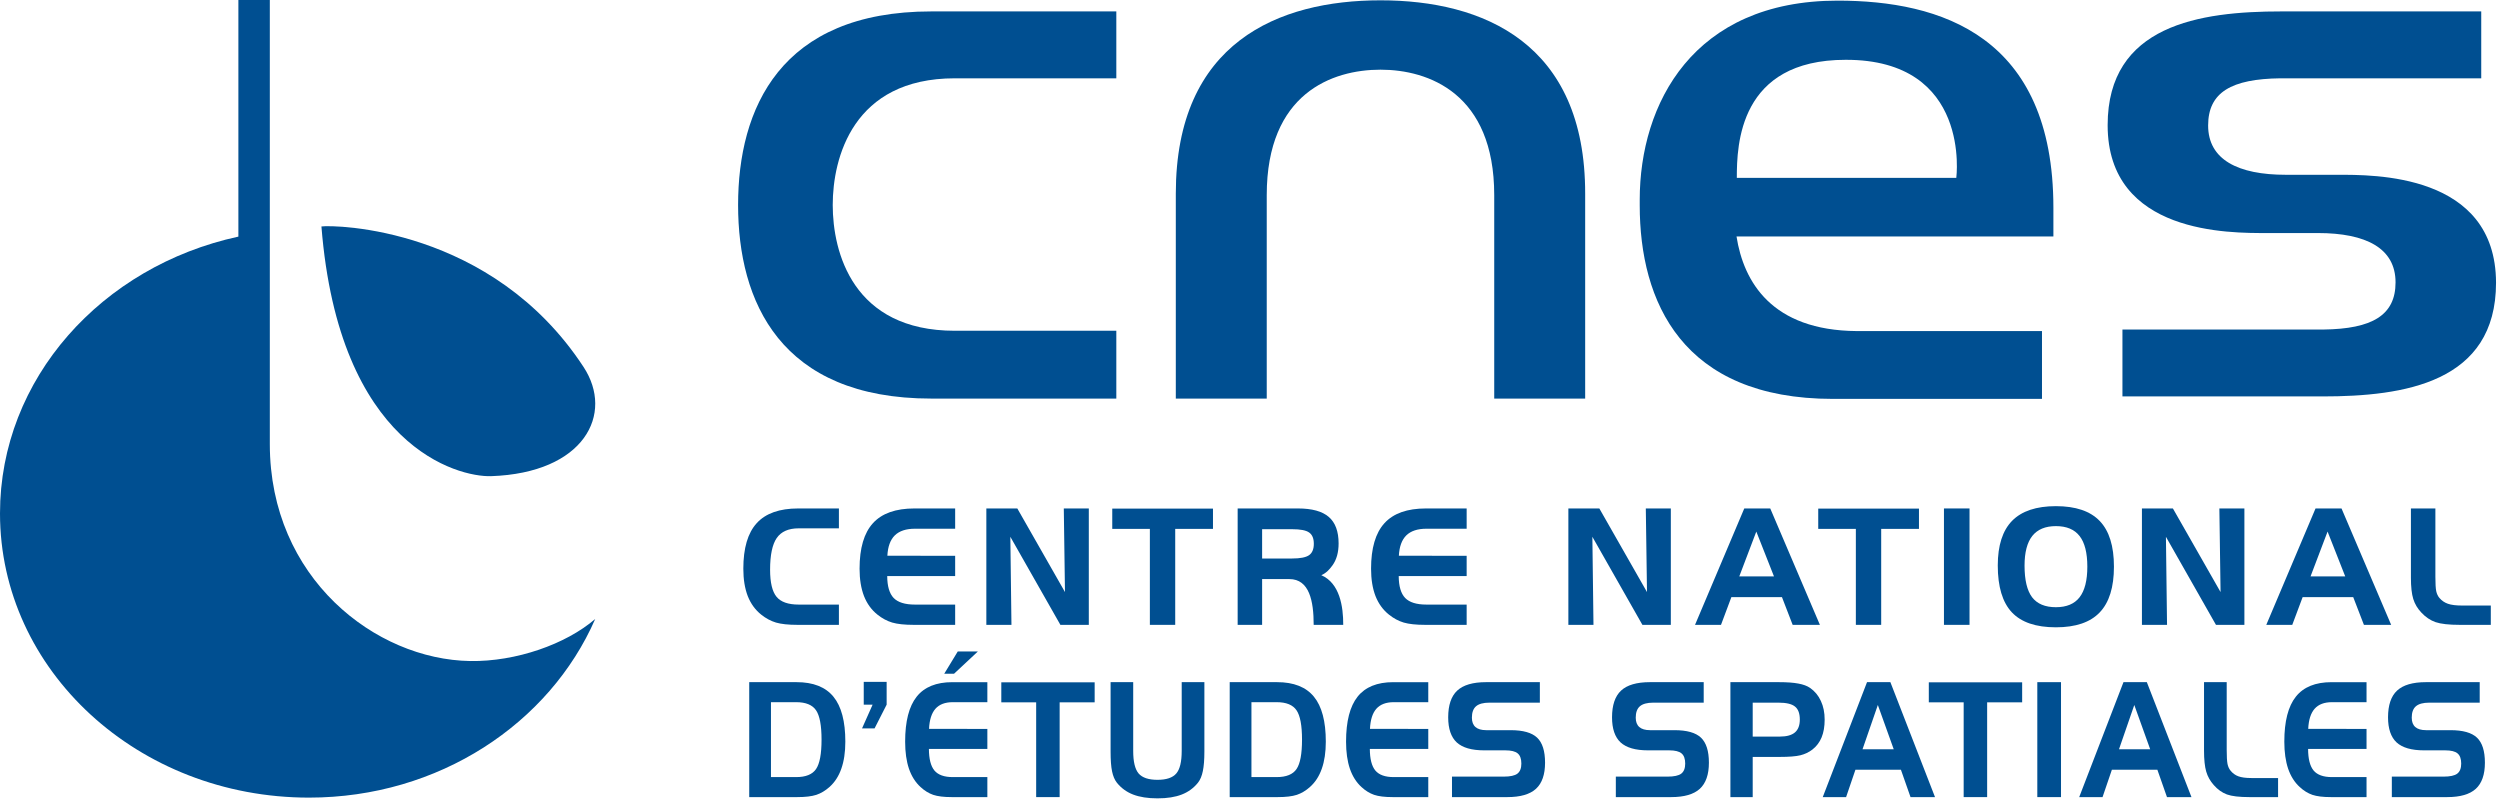
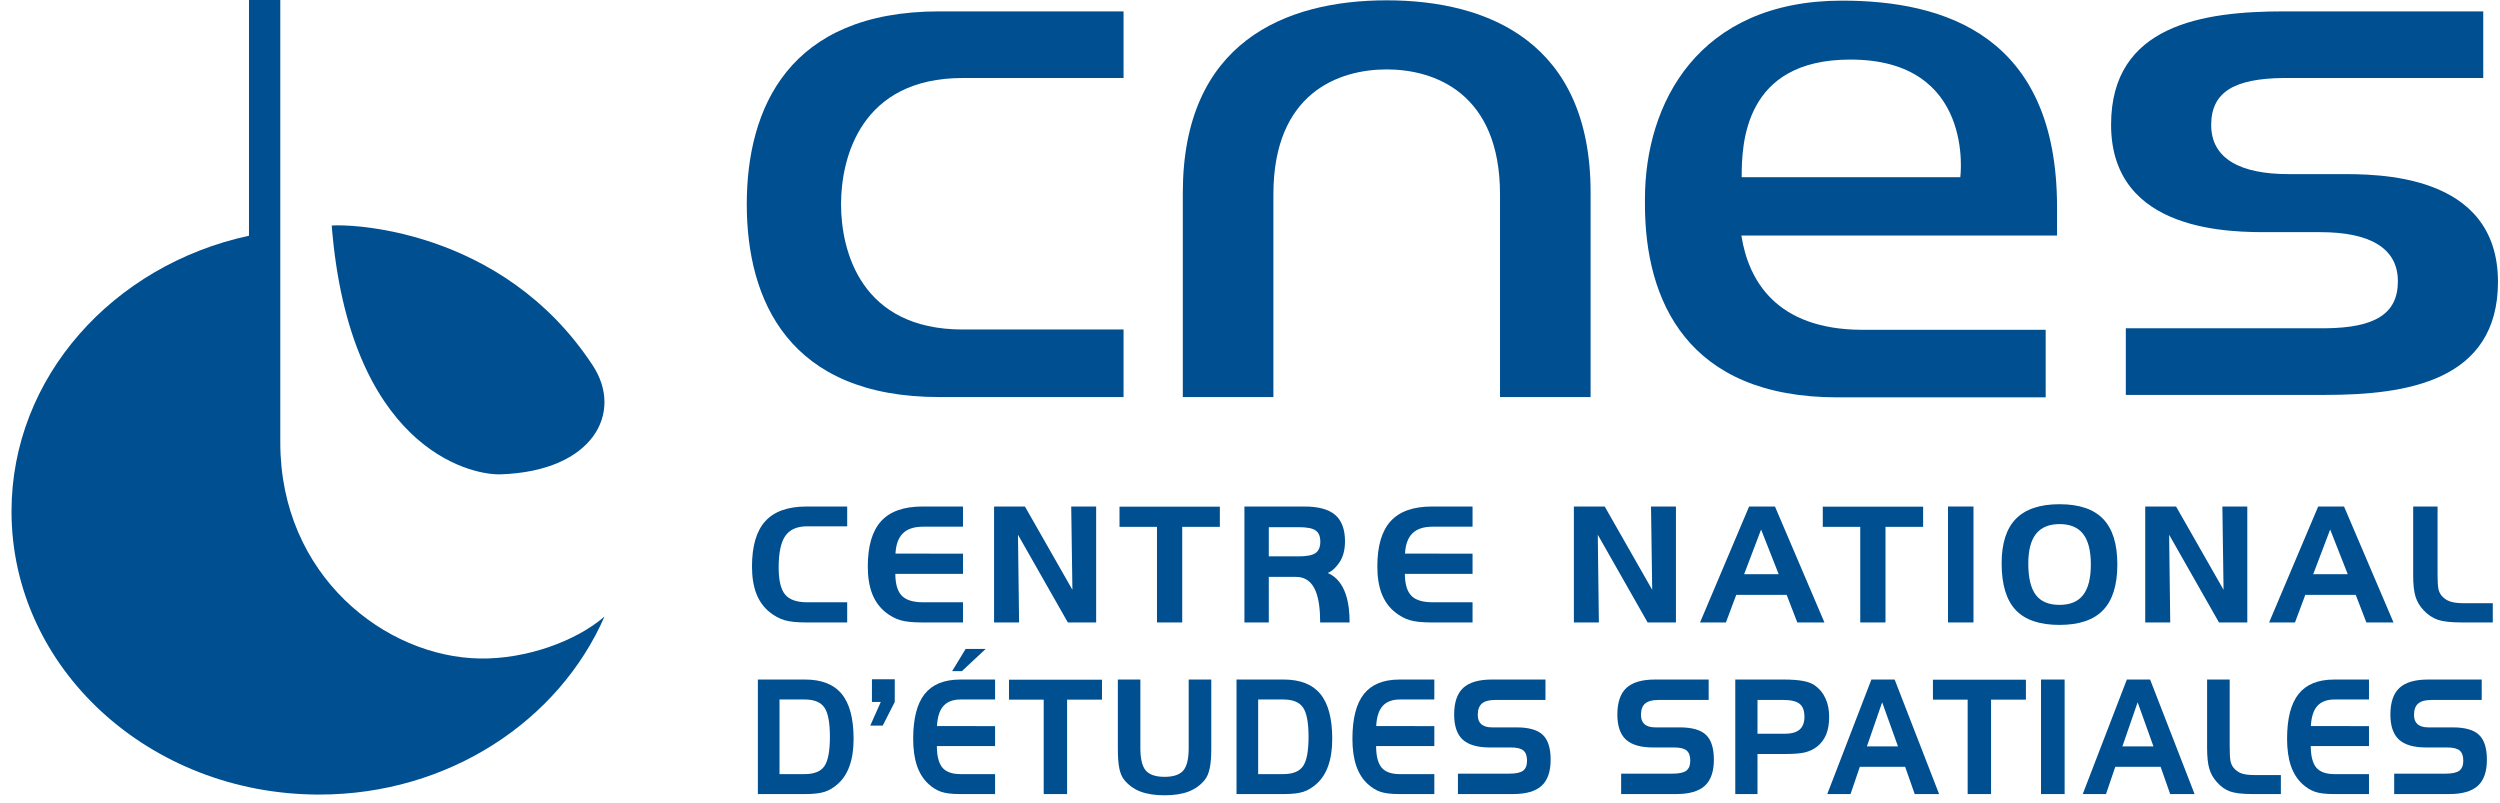
- <svg xmlns="http://www.w3.org/2000/svg" width="210" height="68" viewBox="0 0 210 68" fill="none">
-   <path d="M39.5 55.527C31.539 55.406 22.665 48.558 22.665 37.307V0H20.024V19.876C8.55 22.36 0 31.813 0 43.125C0 56.315 11.596 67 25.954 67C36.86 67 46.162 60.779 50 51.992C47.543 54.113 43.339 55.588 39.5 55.527Z" fill="#004F91" />
-   <path d="M27 19.022C28.09 18.88 41.306 19.063 49.015 30.82C51.618 34.78 49.075 39.734 41.246 39.998C38.461 40.079 28.473 37.541 27 19.022Z" fill="#004F91" />
-   <path d="M115.961 0.027C107.416 0.027 98.768 3.549 98.768 16.262V33.481H106.406V16.391C106.406 7.821 111.922 5.853 115.961 5.853C120 5.853 125.515 7.847 125.515 16.391V33.481H133.154V16.288C133.18 3.574 124.532 0.027 115.961 0.027Z" fill="#004F91" />
-   <path d="M62 17.22C62 25.299 65.521 33.481 78.235 33.481H93.771V27.784H80.203C71.632 27.784 69.949 21.182 69.949 17.22C69.949 13.284 71.632 6.578 80.203 6.578H93.771V0.959H78.235C65.521 0.959 62 9.141 62 17.22Z" fill="#004F91" />
-   <path d="M164.329 14.941H145.893C145.893 12.171 146.074 5.024 155.033 5.024C165.624 4.999 164.329 14.941 164.329 14.941ZM145.867 19.861H172.485C172.485 18.955 172.485 17.453 172.485 17.453C172.485 2.979 162.982 0.053 154.36 0.053C142.216 0.053 137.737 8.727 137.737 16.78V17.246C137.737 25.325 141.284 33.507 153.972 33.507H171.527V27.81H155.965C148.819 27.758 146.463 23.667 145.867 19.861Z" fill="#004F91" />
-   <path d="M196.307 14.682H192.008C187.995 14.682 185.483 13.414 185.483 10.54C185.483 7.743 187.451 6.63 191.542 6.578H208.424V0.959H191.62C184.784 0.959 177.042 2.099 177.042 10.514C177.042 19.706 187.348 19.576 190.403 19.576H194.701C198.741 19.576 201.226 20.845 201.226 23.719C201.226 26.49 199.258 27.629 195.167 27.681H178.285V33.3H195.09C201.925 33.3 209.667 32.16 209.667 23.745C209.641 14.527 199.336 14.682 196.307 14.682Z" fill="#004F91" />
-   <path d="M67.089 44.38C66.238 44.38 65.624 44.65 65.247 45.191C64.874 45.732 64.688 46.621 64.688 47.858C64.688 48.931 64.868 49.688 65.227 50.127C65.586 50.566 66.207 50.785 67.089 50.785H70.468V52.488H66.989C66.222 52.488 65.619 52.423 65.18 52.295C64.741 52.162 64.329 51.94 63.943 51.63C63.442 51.231 63.065 50.712 62.812 50.073C62.564 49.43 62.44 48.663 62.44 47.772C62.44 46.043 62.814 44.768 63.564 43.947C64.313 43.123 65.475 42.71 67.049 42.71H70.468V44.38H67.089Z" fill="#004F91" />
-   <path d="M76.854 44.413C76.109 44.413 75.546 44.599 75.164 44.972C74.787 45.344 74.579 45.914 74.539 46.681L80.233 46.688V48.391H74.526C74.53 49.242 74.71 49.854 75.064 50.226C75.424 50.599 76.02 50.785 76.854 50.785H80.233V52.488H76.754C75.987 52.488 75.384 52.423 74.945 52.295C74.506 52.162 74.093 51.94 73.708 51.63C73.207 51.231 72.83 50.712 72.577 50.073C72.329 49.43 72.204 48.663 72.204 47.772C72.204 46.043 72.579 44.768 73.328 43.947C74.078 43.123 75.24 42.71 76.814 42.71H80.233V44.413L76.854 44.413Z" fill="#004F91" />
-   <path d="M82.853 42.71H85.454L89.458 49.734L89.359 42.71H91.46V52.488H89.073L84.869 45.091L84.962 52.488H82.853V42.71Z" fill="#004F91" />
-   <path d="M96.589 44.426H93.43V42.723H101.89V44.426H98.718V52.488H96.589V44.426Z" fill="#004F91" />
-   <path d="M108.539 44.453H106.018V46.914H108.539C109.222 46.914 109.696 46.821 109.962 46.635C110.228 46.448 110.361 46.129 110.361 45.677C110.361 45.229 110.23 44.914 109.969 44.732C109.712 44.546 109.235 44.453 108.539 44.453ZM103.963 42.71H109.024C110.204 42.71 111.069 42.947 111.618 43.422C112.168 43.896 112.443 44.639 112.443 45.65C112.443 46.4 112.272 47.011 111.931 47.486C111.688 47.828 111.389 48.149 110.99 48.316C112.541 48.983 112.84 50.961 112.831 52.488H110.349C110.349 50.494 109.99 48.643 108.305 48.643H106.018V52.488H103.963V42.71Z" fill="#004F91" />
-   <path d="M119.82 44.413C119.075 44.413 118.512 44.599 118.13 44.972C117.753 45.344 117.545 45.914 117.505 46.681L123.199 46.688V48.391H117.492C117.496 49.242 117.676 49.854 118.031 50.226C118.39 50.599 118.986 50.785 119.82 50.785H123.199V52.488H119.72C118.953 52.488 118.35 52.423 117.911 52.295C117.472 52.162 117.059 51.94 116.674 51.63C116.173 51.231 115.796 50.712 115.543 50.073C115.295 49.43 115.17 48.663 115.17 47.772C115.17 46.043 115.545 44.768 116.294 43.947C117.044 43.123 118.206 42.71 119.78 42.71H123.199V44.413L119.82 44.413Z" fill="#004F91" />
-   <path d="M131.743 42.71H134.344L138.348 49.734L138.248 42.71H140.35V52.488H137.962L133.759 45.091L133.852 52.488H131.743V42.71Z" fill="#004F91" />
-   <path d="M147.53 44.652L146.1 48.417H149.014L147.53 44.652ZM146.519 42.71H148.701L152.871 52.488H150.583L149.685 50.16H145.435L144.564 52.488H142.382L146.519 42.71Z" fill="#004F91" />
-   <path d="M155.892 44.426H152.732V42.723H161.193V44.426H158.02V52.488H155.892V44.426Z" fill="#004F91" />
-   <path d="M165.44 52.488H163.292V42.71H165.44V52.488Z" fill="#004F91" />
-   <path d="M167.813 47.499C167.813 45.819 168.215 44.568 169.017 43.748C169.824 42.928 171.05 42.517 172.696 42.517C174.354 42.517 175.58 42.932 176.374 43.761C177.172 44.59 177.571 45.87 177.571 47.599C177.571 49.328 177.172 50.61 176.374 51.444C175.58 52.277 174.354 52.694 172.696 52.694C171.019 52.694 169.787 52.275 168.997 51.437C168.208 50.599 167.813 49.286 167.813 47.499ZM172.696 44.194C171.813 44.194 171.152 44.468 170.713 45.018C170.279 45.568 170.062 46.4 170.062 47.513C170.062 48.719 170.272 49.603 170.694 50.166C171.119 50.725 171.787 51.005 172.696 51.005C173.591 51.005 174.254 50.727 174.684 50.173C175.119 49.614 175.336 48.756 175.336 47.599C175.336 46.437 175.119 45.579 174.684 45.025C174.254 44.471 173.591 44.194 172.696 44.194Z" fill="#004F91" />
-   <path d="M179.922 42.71H182.523L186.527 49.734L186.427 42.71H188.529V52.488H186.141L181.938 45.091L182.031 52.488H179.922V42.71Z" fill="#004F91" />
-   <path d="M195.516 44.652L194.086 48.417H196.999L195.516 44.652ZM194.505 42.71H196.687L200.857 52.488H198.569L197.671 50.16H193.421L192.55 52.488H190.368L194.505 42.71Z" fill="#004F91" />
-   <path d="M206.627 52.488C205.714 52.488 205.035 52.412 204.592 52.262C204.148 52.106 203.752 51.84 203.401 51.463C203.078 51.126 202.849 50.745 202.716 50.319C202.583 49.894 202.517 49.295 202.517 48.523V42.71H204.572V48.457C204.572 49.029 204.596 49.432 204.645 49.668C204.698 49.898 204.787 50.084 204.911 50.226C205.106 50.457 205.346 50.621 205.629 50.718C205.913 50.816 206.306 50.865 206.807 50.865H209.228V52.488H206.627Z" fill="#004F91" />
-   <path d="M66.877 58.983H64.761V65.276H66.877C67.684 65.276 68.242 65.05 68.549 64.599C68.856 64.148 69.01 63.325 69.01 62.129C69.01 60.938 68.856 60.117 68.549 59.666C68.242 59.211 67.684 58.983 66.877 58.983ZM62.935 57.301H66.912C68.311 57.301 69.343 57.709 70.009 58.523C70.675 59.333 71.008 60.592 71.008 62.3C71.008 63.18 70.895 63.938 70.671 64.573C70.45 65.203 70.117 65.716 69.672 66.11C69.329 66.416 68.963 66.635 68.573 66.767C68.183 66.894 67.647 66.957 66.965 66.957H62.935V57.301Z" fill="#004F91" />
-   <path d="M72.554 57.278H74.478V59.19L73.464 61.184H72.412L73.3 59.19H72.554V57.278Z" fill="#004F91" />
-   <path d="M80.454 54.721H82.142L80.14 56.593H79.316L80.454 54.721Z" fill="#004F91" />
-   <path d="M80.031 58.983C79.39 58.983 78.906 59.167 78.578 59.535C78.254 59.903 78.074 60.465 78.04 61.223L82.938 61.23V62.911H78.028C78.032 63.752 78.187 64.356 78.492 64.724C78.801 65.092 79.314 65.276 80.031 65.276H82.938V66.957H79.945C79.285 66.957 78.767 66.894 78.389 66.767C78.011 66.636 77.657 66.417 77.325 66.11C76.894 65.716 76.57 65.204 76.352 64.573C76.138 63.938 76.032 63.181 76.032 62.3C76.032 60.593 76.354 59.334 76.999 58.523C77.643 57.709 78.643 57.302 79.997 57.302H82.938V58.983L80.031 58.983Z" fill="#004F91" />
-   <path d="M87.038 58.996H84.11V57.315H91.951V58.996H89.01V66.957H87.038V58.996Z" fill="#004F91" />
-   <path d="M95.189 57.301V63.082C95.189 63.984 95.341 64.614 95.645 64.974C95.953 65.328 96.481 65.505 97.229 65.505C97.977 65.505 98.503 65.328 98.807 64.974C99.111 64.619 99.263 63.988 99.263 63.082V57.301H101.168V63.134C101.168 63.817 101.125 64.363 101.039 64.77C100.957 65.177 100.823 65.499 100.638 65.735C100.276 66.191 99.82 66.526 99.27 66.74C98.723 66.955 98.043 67.062 97.229 67.062C96.416 67.062 95.731 66.955 95.177 66.74C94.626 66.526 94.17 66.191 93.808 65.735C93.627 65.503 93.496 65.19 93.414 64.796C93.331 64.402 93.29 63.848 93.29 63.134V57.301H95.189Z" fill="#004F91" />
-   <path d="M129.348 59.023H125.106C124.6 59.023 124.228 59.123 123.99 59.325C123.756 59.526 123.639 59.846 123.639 60.284C123.639 60.634 123.739 60.897 123.941 61.072C124.142 61.247 124.442 61.334 124.841 61.334H126.894C127.938 61.334 128.68 61.545 129.12 61.965C129.563 62.386 129.785 63.086 129.785 64.067C129.785 65.061 129.531 65.792 129.021 66.261C128.511 66.725 127.71 66.957 126.617 66.957H121.967V65.236H126.315C126.857 65.236 127.24 65.153 127.461 64.987C127.683 64.816 127.794 64.536 127.794 64.146C127.794 63.743 127.692 63.456 127.486 63.285C127.285 63.115 126.937 63.029 126.444 63.029H124.662C123.618 63.029 122.854 62.808 122.369 62.366C121.888 61.919 121.648 61.216 121.648 60.257C121.648 59.233 121.9 58.484 122.406 58.011C122.916 57.538 123.723 57.301 124.828 57.301H129.348V59.023Z" fill="#004F91" />
-   <path d="M145.354 57.301H149.421C150.108 57.301 150.656 57.341 151.064 57.42C151.472 57.494 151.798 57.615 152.04 57.781C152.444 58.061 152.749 58.429 152.955 58.885C153.166 59.336 153.271 59.857 153.271 60.448C153.271 61.026 153.186 61.523 153.016 61.939C152.846 62.35 152.588 62.692 152.24 62.964C151.949 63.187 151.614 63.347 151.234 63.443C150.858 63.535 150.28 63.581 149.5 63.581H147.227V66.957H145.354V57.301ZM149.397 59.023H147.227V61.873H149.512C150.078 61.873 150.498 61.757 150.773 61.525C151.048 61.289 151.185 60.929 151.185 60.448C151.185 59.931 151.05 59.566 150.779 59.351C150.513 59.132 150.052 59.023 149.397 59.023Z" fill="#004F91" />
-   <path d="M157.739 59.219L156.453 62.937H159.073L157.739 59.219ZM156.83 57.301H158.792L162.541 66.957H160.484L159.677 64.658H155.856L155.072 66.957H153.111L156.83 57.301Z" fill="#004F91" />
-   <path d="M164.948 58.996H162.02V57.315H169.861V58.996H166.92V66.957H164.948V58.996Z" fill="#004F91" />
-   <path d="M173.125 66.957H171.134V57.301H173.125V66.957Z" fill="#004F91" />
-   <path d="M188.948 66.957C188.101 66.957 187.473 66.883 187.062 66.734C186.651 66.581 186.283 66.318 185.958 65.946C185.658 65.613 185.447 65.236 185.323 64.816C185.2 64.395 185.138 63.804 185.138 63.042V57.301H187.043V62.977C187.043 63.542 187.066 63.94 187.111 64.172C187.16 64.4 187.243 64.584 187.358 64.724C187.538 64.952 187.76 65.114 188.023 65.21C188.286 65.306 188.65 65.355 189.114 65.355H191.358V66.957H188.948Z" fill="#004F91" />
-   <path d="M117.069 58.983C116.428 58.983 115.943 59.167 115.615 59.535C115.291 59.903 115.112 60.465 115.078 61.223L119.975 61.23V62.911H115.066C115.07 63.752 115.224 64.356 115.53 64.724C115.839 65.092 116.352 65.276 117.069 65.276H119.975V66.957H116.983C116.323 66.957 115.804 66.894 115.427 66.767C115.049 66.636 114.694 66.417 114.362 66.11C113.931 65.716 113.607 65.204 113.39 64.573C113.176 63.938 113.069 63.181 113.069 62.3C113.069 60.593 113.392 59.334 114.036 58.523C114.681 57.709 115.68 57.302 117.034 57.302H119.975V58.983L117.069 58.983Z" fill="#004F91" />
-   <path d="M143.111 59.023H138.869C138.363 59.023 137.991 59.123 137.753 59.325C137.519 59.526 137.402 59.846 137.402 60.284C137.402 60.634 137.502 60.897 137.704 61.072C137.905 61.247 138.205 61.334 138.604 61.334H140.657C141.701 61.334 142.443 61.545 142.883 61.965C143.326 62.386 143.548 63.086 143.548 64.067C143.548 65.061 143.294 65.792 142.784 66.261C142.274 66.725 141.473 66.957 140.38 66.957H135.73V65.236H140.078C140.62 65.236 141.002 65.153 141.224 64.987C141.446 64.816 141.557 64.536 141.557 64.146C141.557 63.743 141.455 63.456 141.249 63.285C141.048 63.115 140.7 63.029 140.207 63.029H138.425C137.381 63.029 136.617 62.808 136.132 62.366C135.651 61.919 135.411 61.216 135.411 60.257C135.411 59.233 135.663 58.484 136.169 58.011C136.678 57.538 137.486 57.301 138.591 57.301H143.111V59.023Z" fill="#004F91" />
-   <path d="M107.237 58.983H105.121V65.276H107.237C108.045 65.276 108.602 65.05 108.909 64.599C109.217 64.148 109.37 63.325 109.37 62.129C109.37 60.938 109.217 60.117 108.909 59.666C108.602 59.211 108.045 58.983 107.237 58.983ZM103.295 57.301H107.272C108.671 57.301 109.703 57.709 110.369 58.523C111.035 59.333 111.368 60.592 111.368 62.3C111.368 63.18 111.256 63.938 111.031 64.573C110.81 65.203 110.478 65.716 110.032 66.11C109.69 66.416 109.323 66.635 108.933 66.767C108.543 66.894 108.007 66.957 107.326 66.957H103.295V57.301Z" fill="#004F91" />
-   <path d="M179.281 59.219L177.996 62.937H180.615L179.281 59.219ZM178.372 57.301H180.334L184.083 66.957H182.026L181.219 64.658H177.398L176.614 66.957H174.653L178.372 57.301Z" fill="#004F91" />
-   <path d="M195.882 58.983C195.241 58.983 194.757 59.167 194.429 59.535C194.105 59.903 193.925 60.465 193.891 61.223L198.789 61.23V62.911H193.88C193.883 63.752 194.038 64.356 194.343 64.724C194.652 65.092 195.165 65.276 195.882 65.276H198.789V66.957H195.796C195.136 66.957 194.618 66.894 194.24 66.767C193.862 66.636 193.508 66.417 193.176 66.11C192.745 65.716 192.421 65.204 192.203 64.573C191.99 63.938 191.883 63.181 191.883 62.3C191.883 60.593 192.205 59.334 192.85 58.523C193.494 57.709 194.494 57.302 195.848 57.302H198.789V58.983L195.882 58.983Z" fill="#004F91" />
-   <path d="M208.295 59.023H204.053C203.547 59.023 203.176 59.123 202.937 59.325C202.703 59.526 202.586 59.846 202.586 60.284C202.586 60.634 202.686 60.897 202.888 61.072C203.089 61.247 203.389 61.334 203.788 61.334H205.841C206.885 61.334 207.627 61.545 208.067 61.965C208.511 62.386 208.732 63.086 208.732 64.067C208.732 65.061 208.478 65.792 207.968 66.261C207.458 66.725 206.657 66.957 205.564 66.957H200.914V65.236H205.262C205.804 65.236 206.187 65.153 206.408 64.987C206.63 64.816 206.741 64.536 206.741 64.146C206.741 63.743 206.639 63.456 206.433 63.285C206.232 63.115 205.885 63.029 205.391 63.029H203.609C202.565 63.029 201.801 62.808 201.316 62.366C200.835 61.919 200.595 61.216 200.595 60.257C200.595 59.233 200.847 58.484 201.353 58.011C201.863 57.538 202.67 57.301 203.776 57.301H208.295V59.023Z" fill="#004F91" />
+ <svg xmlns="http://www.w3.org/2000/svg" width="162" height="52" viewBox="0 0 162 52" fill="none">
+   <path d="M31.101 42.671C24.983 42.578 18.163 37.316 18.163 28.67V0H16.134V15.274C7.316 17.183 0.746 24.448 0.746 33.14C0.746 43.276 9.658 51.488 20.691 51.488C29.072 51.488 36.22 46.707 39.17 39.955C37.281 41.584 34.051 42.718 31.101 42.671Z" fill="#004F91" />
+   <path d="M21.495 14.618C22.332 14.509 32.489 14.649 38.412 23.684C40.413 26.727 38.459 30.535 32.442 30.737C30.302 30.8 22.627 28.849 21.495 14.618Z" fill="#004F91" />
+   <path d="M89.859 0.021C83.292 0.021 76.646 2.727 76.646 12.497V25.729H82.516V12.597C82.516 6.01 86.754 4.498 89.859 4.498C92.963 4.498 97.201 6.03 97.201 12.597V25.729H103.071V12.517C103.091 2.747 96.445 0.021 89.859 0.021Z" fill="#004F91" />
+   <path d="M48.391 13.233C48.391 19.441 51.097 25.729 60.867 25.729H72.806V21.351H62.38C55.793 21.351 54.5 16.277 54.5 13.233C54.5 10.209 55.793 5.055 62.38 5.055H72.806V0.737H60.867C51.097 0.737 48.391 7.025 48.391 13.233Z" fill="#004F91" />
+   <path d="M127.028 11.482H112.861C112.861 9.353 113 3.861 119.885 3.861C128.023 3.841 127.028 11.482 127.028 11.482ZM112.841 15.262H133.296C133.296 14.566 133.296 13.412 133.296 13.412C133.296 2.289 125.993 0.041 119.367 0.041C110.035 0.041 106.593 6.706 106.593 12.895V13.253C106.593 19.461 109.319 25.749 119.069 25.749H132.56V21.371H120.601C115.109 21.331 113.298 18.188 112.841 15.262Z" fill="#004F91" />
+   <path d="M151.602 11.283H148.299C145.215 11.283 143.285 10.308 143.285 8.099C143.285 5.95 144.797 5.095 147.941 5.055H160.914V0.737H148C142.747 0.737 136.798 1.613 136.798 8.079C136.798 15.143 144.717 15.044 147.065 15.044H150.368C153.472 15.044 155.383 16.019 155.383 18.227C155.383 20.357 153.87 21.232 150.726 21.272H137.753V25.59H150.667C155.92 25.59 161.869 24.714 161.869 18.247C161.849 11.164 153.93 11.283 151.602 11.283Z" fill="#004F91" />
+   <path d="M52.302 34.105C51.648 34.105 51.176 34.312 50.886 34.728C50.6 35.144 50.457 35.827 50.457 36.778C50.457 37.602 50.595 38.183 50.871 38.521C51.147 38.858 51.624 39.027 52.302 39.027H54.898V40.335H52.225C51.636 40.335 51.172 40.286 50.835 40.187C50.498 40.085 50.181 39.914 49.884 39.676C49.499 39.369 49.209 38.971 49.015 38.48C48.824 37.986 48.729 37.396 48.729 36.711C48.729 35.382 49.017 34.403 49.593 33.772C50.169 33.138 51.062 32.822 52.271 32.822H54.898V34.105H52.302Z" fill="#004F91" />
+   <path d="M59.806 34.13C59.233 34.13 58.8 34.273 58.508 34.559C58.218 34.846 58.058 35.283 58.027 35.873L62.402 35.878V37.187H58.017C58.02 37.841 58.158 38.311 58.431 38.597C58.707 38.884 59.165 39.027 59.806 39.027H62.402V40.335H59.729C59.14 40.335 58.676 40.286 58.339 40.187C58.002 40.085 57.685 39.914 57.388 39.676C57.003 39.369 56.713 38.971 56.519 38.48C56.328 37.986 56.233 37.396 56.233 36.711C56.233 35.382 56.521 34.403 57.097 33.772C57.673 33.138 58.565 32.822 59.775 32.822H62.402V34.13L59.806 34.13Z" fill="#004F91" />
+   <path d="M64.416 32.822H66.415L69.492 38.219L69.415 32.822H71.031V40.335H69.196L65.965 34.651L66.037 40.335H64.416V32.822Z" fill="#004F91" />
+   <path d="M74.972 34.14H72.544V32.832H79.046V34.14H76.608V40.335H74.972V34.14Z" fill="#004F91" />
+   <path d="M84.155 34.161H82.218V36.052H84.155C84.68 36.052 85.044 35.98 85.249 35.837C85.453 35.694 85.556 35.449 85.556 35.101C85.556 34.757 85.455 34.515 85.254 34.375C85.056 34.232 84.69 34.161 84.155 34.161ZM80.638 32.822H84.528C85.435 32.822 86.099 33.004 86.522 33.368C86.944 33.733 87.156 34.304 87.156 35.081C87.156 35.657 87.024 36.127 86.762 36.492C86.575 36.754 86.346 37.001 86.039 37.129C87.231 37.642 87.46 39.162 87.453 40.335H85.546C85.546 38.803 85.27 37.381 83.976 37.381H82.218V40.335H80.638V32.822Z" fill="#004F91" />
+   <path d="M92.824 34.13C92.251 34.13 91.819 34.273 91.526 34.559C91.236 34.846 91.076 35.283 91.045 35.873L95.421 35.878V37.187H91.035C91.038 37.841 91.176 38.311 91.449 38.597C91.725 38.884 92.183 39.027 92.824 39.027H95.421V40.335H92.747C92.158 40.335 91.694 40.286 91.357 40.187C91.019 40.085 90.703 39.914 90.406 39.676C90.021 39.369 89.731 38.971 89.537 38.48C89.346 37.986 89.251 37.396 89.251 36.711C89.251 35.382 89.539 34.403 90.115 33.772C90.691 33.138 91.584 32.822 92.793 32.822H95.421V34.13L92.824 34.13Z" fill="#004F91" />
+   <path d="M101.987 32.822H103.985L107.062 38.219L106.986 32.822H108.601V40.335H106.766L103.536 34.651L103.607 40.335H101.987V32.822Z" fill="#004F91" />
+   <path d="M114.119 34.314L113.02 37.207H115.259L114.119 34.314ZM113.342 32.822H115.018L118.223 40.335H116.465L115.775 38.546H112.509L111.839 40.335H110.163L113.342 32.822Z" fill="#004F91" />
+   <path d="M120.544 34.14H118.116V32.832H124.618V34.14H122.18V40.335H120.544V34.14Z" fill="#004F91" />
+   <path d="M127.882 40.335H126.231V32.822H127.882V40.335Z" fill="#004F91" />
+   <path d="M129.706 36.502C129.706 35.21 130.014 34.249 130.631 33.619C131.251 32.989 132.193 32.673 133.458 32.673C134.732 32.673 135.674 32.992 136.284 33.629C136.898 34.266 137.204 35.249 137.204 36.578C137.204 37.907 136.898 38.892 136.284 39.533C135.674 40.173 134.732 40.494 133.458 40.494C132.17 40.494 131.222 40.172 130.616 39.528C130.009 38.884 129.706 37.875 129.706 36.502ZM133.458 33.961C132.779 33.961 132.272 34.173 131.934 34.595C131.6 35.018 131.433 35.657 131.433 36.512C131.433 37.439 131.595 38.119 131.919 38.551C132.246 38.981 132.759 39.196 133.458 39.196C134.146 39.196 134.655 38.983 134.986 38.557C135.32 38.127 135.487 37.468 135.487 36.578C135.487 35.686 135.32 35.026 134.986 34.6C134.655 34.174 134.146 33.961 133.458 33.961Z" fill="#004F91" />
+   <path d="M139.011 32.822H141.009L144.086 38.219L144.01 32.822H145.625V40.335H143.79L140.56 34.651L140.631 40.335H139.011V32.822Z" fill="#004F91" />
+   <path d="M150.995 34.314L149.896 37.207H152.134L150.995 34.314ZM150.218 32.822H151.894L155.099 40.335H153.341L152.651 38.546H149.384L148.715 40.335H147.038L150.218 32.822Z" fill="#004F91" />
+   <path d="M159.533 40.335C158.831 40.335 158.31 40.277 157.969 40.161C157.628 40.042 157.323 39.838 157.054 39.548C156.805 39.289 156.63 38.996 156.528 38.669C156.425 38.342 156.374 37.882 156.374 37.289V32.822H157.954V37.238C157.954 37.677 157.972 37.987 158.01 38.168C158.051 38.345 158.119 38.488 158.214 38.597C158.364 38.775 158.548 38.901 158.766 38.976C158.985 39.051 159.286 39.088 159.671 39.088H161.532V40.335H159.533Z" fill="#004F91" />
+   <path d="M52.139 45.327H50.513V50.162H52.139C52.76 50.162 53.188 49.989 53.424 49.642C53.66 49.296 53.778 48.663 53.778 47.745C53.778 46.829 53.66 46.198 53.424 45.852C53.188 45.502 52.76 45.327 52.139 45.327ZM49.11 44.034H52.166C53.241 44.034 54.034 44.347 54.546 44.973C55.057 45.596 55.313 46.563 55.313 47.876C55.313 48.552 55.227 49.134 55.054 49.622C54.885 50.107 54.629 50.501 54.287 50.803C54.023 51.039 53.742 51.207 53.442 51.308C53.142 51.406 52.731 51.455 52.207 51.455H49.11V44.034Z" fill="#004F91" />
+   <path d="M56.502 44.017H57.98V45.486L57.201 47.018H56.393L57.075 45.486H56.502V44.017Z" fill="#004F91" />
+   <path d="M62.573 42.052H63.87L62.331 43.49H61.698L62.573 42.052Z" fill="#004F91" />
+   <path d="M62.248 45.327C61.755 45.327 61.383 45.468 61.131 45.751C60.882 46.033 60.744 46.466 60.718 47.048L64.481 47.053V48.345H60.709C60.712 48.992 60.83 49.456 61.065 49.739C61.302 50.021 61.697 50.163 62.248 50.163H64.481V51.455H62.182C61.675 51.455 61.276 51.406 60.986 51.308C60.696 51.207 60.423 51.039 60.168 50.804C59.837 50.501 59.588 50.107 59.42 49.623C59.256 49.135 59.174 48.552 59.174 47.876C59.174 46.564 59.422 45.596 59.917 44.974C60.413 44.348 61.181 44.035 62.221 44.035H64.481V45.327L62.248 45.327Z" fill="#004F91" />
+   <path d="M67.632 45.337H65.382V44.045H71.408V45.337H69.148V51.455H67.632V45.337Z" fill="#004F91" />
+   <path d="M73.896 44.034V48.476C73.896 49.17 74.013 49.654 74.247 49.93C74.483 50.203 74.889 50.339 75.464 50.339C76.039 50.339 76.443 50.203 76.677 49.93C76.91 49.658 77.027 49.173 77.027 48.476V44.034H78.491V48.517C78.491 49.042 78.458 49.461 78.391 49.774C78.328 50.087 78.226 50.334 78.084 50.516C77.806 50.866 77.455 51.123 77.032 51.288C76.612 51.453 76.089 51.535 75.464 51.535C74.839 51.535 74.313 51.453 73.887 51.288C73.463 51.123 73.113 50.866 72.835 50.516C72.696 50.337 72.595 50.097 72.532 49.794C72.469 49.491 72.437 49.065 72.437 48.517V44.034H73.896Z" fill="#004F91" />
+   <path d="M100.146 45.357H96.886C96.498 45.357 96.212 45.434 96.029 45.589C95.849 45.744 95.759 45.99 95.759 46.326C95.759 46.595 95.836 46.797 95.991 46.932C96.146 47.066 96.376 47.134 96.683 47.134H98.261C99.063 47.134 99.633 47.295 99.971 47.618C100.312 47.941 100.482 48.48 100.482 49.233C100.482 49.997 100.287 50.559 99.895 50.919C99.503 51.276 98.888 51.455 98.047 51.455H94.474V50.132H97.815C98.232 50.132 98.526 50.068 98.697 49.94C98.867 49.809 98.952 49.594 98.952 49.294C98.952 48.984 98.873 48.764 98.715 48.633C98.561 48.502 98.294 48.436 97.915 48.436H96.545C95.743 48.436 95.156 48.266 94.783 47.926C94.413 47.583 94.229 47.043 94.229 46.306C94.229 45.518 94.423 44.943 94.811 44.58C95.203 44.216 95.824 44.034 96.673 44.034H100.146V45.357Z" fill="#004F91" />
+   <path d="M112.446 44.034H115.572C116.1 44.034 116.521 44.065 116.835 44.125C117.148 44.182 117.398 44.275 117.585 44.403C117.895 44.618 118.13 44.901 118.288 45.251C118.45 45.597 118.53 45.998 118.53 46.452C118.53 46.897 118.465 47.278 118.335 47.598C118.204 47.914 118.005 48.177 117.738 48.386C117.515 48.557 117.257 48.68 116.965 48.754C116.676 48.825 116.232 48.86 115.633 48.86H113.886V51.455H112.446V44.034ZM115.553 45.357H113.886V47.548H115.642C116.077 47.548 116.4 47.458 116.611 47.28C116.822 47.098 116.928 46.822 116.928 46.452C116.928 46.055 116.824 45.774 116.616 45.609C116.411 45.441 116.057 45.357 115.553 45.357Z" fill="#004F91" />
+   <path d="M121.964 45.508L120.976 48.365H122.989L121.964 45.508ZM121.266 44.034H122.773L125.654 51.455H124.073L123.453 49.688H120.517L119.915 51.455H118.407L121.266 44.034Z" fill="#004F91" />
+   <path d="M127.504 45.337H125.254V44.045H131.279V45.337H129.02V51.455H127.504V45.337Z" fill="#004F91" />
+   <path d="M133.788 51.455H132.258V44.034H133.788V51.455Z" fill="#004F91" />
+   <path d="M145.947 51.455C145.297 51.455 144.814 51.397 144.498 51.283C144.182 51.165 143.899 50.963 143.65 50.677C143.419 50.421 143.257 50.132 143.162 49.809C143.067 49.486 143.02 49.032 143.02 48.446V44.034H144.484V48.396C144.484 48.83 144.501 49.136 144.536 49.314C144.574 49.489 144.637 49.631 144.725 49.738C144.864 49.913 145.035 50.038 145.237 50.112C145.439 50.186 145.718 50.223 146.075 50.223H147.8V51.455H145.947Z" fill="#004F91" />
+   <path d="M90.71 45.327C90.218 45.327 89.845 45.468 89.593 45.751C89.344 46.033 89.206 46.466 89.18 47.048L92.944 47.053V48.345H89.171C89.174 48.992 89.293 49.456 89.527 49.739C89.765 50.021 90.159 50.163 90.71 50.163H92.944V51.455H90.644C90.137 51.455 89.738 51.406 89.448 51.308C89.158 51.207 88.885 51.039 88.63 50.804C88.299 50.501 88.05 50.107 87.883 49.623C87.719 49.135 87.637 48.552 87.637 47.876C87.637 46.564 87.884 45.596 88.38 44.974C88.875 44.348 89.643 44.035 90.684 44.035H92.944V45.327L90.71 45.327Z" fill="#004F91" />
+   <path d="M110.722 45.357H107.463C107.074 45.357 106.788 45.434 106.605 45.589C106.425 45.744 106.335 45.99 106.335 46.326C106.335 46.595 106.413 46.797 106.567 46.932C106.722 47.066 106.953 47.134 107.259 47.134H108.837C109.639 47.134 110.209 47.295 110.547 47.618C110.888 47.941 111.059 48.48 111.059 49.233C111.059 49.997 110.863 50.559 110.471 50.919C110.08 51.276 109.464 51.455 108.624 51.455H105.05V50.132H108.392C108.809 50.132 109.102 50.068 109.273 49.94C109.443 49.809 109.529 49.594 109.529 49.294C109.529 48.984 109.45 48.764 109.292 48.633C109.137 48.502 108.87 48.436 108.491 48.436H107.122C106.319 48.436 105.732 48.266 105.359 47.926C104.99 47.583 104.805 47.043 104.805 46.306C104.805 45.518 104.999 44.943 105.388 44.58C105.779 44.216 106.4 44.034 107.25 44.034H110.722V45.357Z" fill="#004F91" />
+   <path d="M83.155 45.327H81.529V50.162H83.155C83.775 50.162 84.204 49.989 84.44 49.642C84.676 49.296 84.794 48.663 84.794 47.745C84.794 46.829 84.676 46.198 84.44 45.852C84.204 45.502 83.775 45.327 83.155 45.327ZM80.126 44.034H83.182C84.257 44.034 85.05 44.347 85.562 44.973C86.073 45.596 86.329 46.563 86.329 47.876C86.329 48.552 86.243 49.134 86.07 49.622C85.901 50.107 85.645 50.501 85.303 50.803C85.039 51.039 84.758 51.207 84.458 51.308C84.158 51.406 83.747 51.455 83.223 51.455H80.126V44.034Z" fill="#004F91" />
+   <path d="M138.519 45.508L137.531 48.365H139.543L138.519 45.508ZM137.82 44.034H139.327L142.209 51.455H140.628L140.007 49.688H137.071L136.469 51.455H134.962L137.82 44.034Z" fill="#004F91" />
+   <path d="M151.276 45.327C150.784 45.327 150.411 45.468 150.159 45.751C149.91 46.033 149.772 46.466 149.746 47.048L153.51 47.053V48.345H149.737C149.74 48.992 149.859 49.456 150.093 49.739C150.331 50.021 150.725 50.163 151.276 50.163H153.51V51.455H151.21C150.703 51.455 150.304 51.406 150.014 51.308C149.724 51.207 149.451 51.039 149.196 50.804C148.865 50.501 148.616 50.107 148.449 49.623C148.285 49.135 148.203 48.552 148.203 47.876C148.203 46.564 148.45 45.596 148.946 44.974C149.441 44.348 150.209 44.035 151.25 44.035H153.51V45.327L151.276 45.327Z" fill="#004F91" />
+   <path d="M160.815 45.357H157.555C157.167 45.357 156.881 45.434 156.698 45.589C156.518 45.744 156.428 45.99 156.428 46.326C156.428 46.595 156.505 46.797 156.66 46.932C156.814 47.066 157.045 47.134 157.351 47.134H158.929C159.732 47.134 160.302 47.295 160.639 47.618C160.981 47.941 161.151 48.48 161.151 49.233C161.151 49.997 160.955 50.559 160.564 50.919C160.172 51.276 159.556 51.455 158.716 51.455H155.143V50.132H158.484C158.901 50.132 159.195 50.068 159.365 49.94C159.536 49.809 159.621 49.594 159.621 49.294C159.621 48.984 159.542 48.764 159.384 48.633C159.229 48.502 158.963 48.436 158.584 48.436H157.214C156.412 48.436 155.824 48.266 155.452 47.926C155.082 47.583 154.897 47.043 154.897 46.306C154.897 45.518 155.092 44.943 155.48 44.58C155.872 44.216 156.492 44.034 157.342 44.034H160.815V45.357Z" fill="#004F91" />
</svg>
